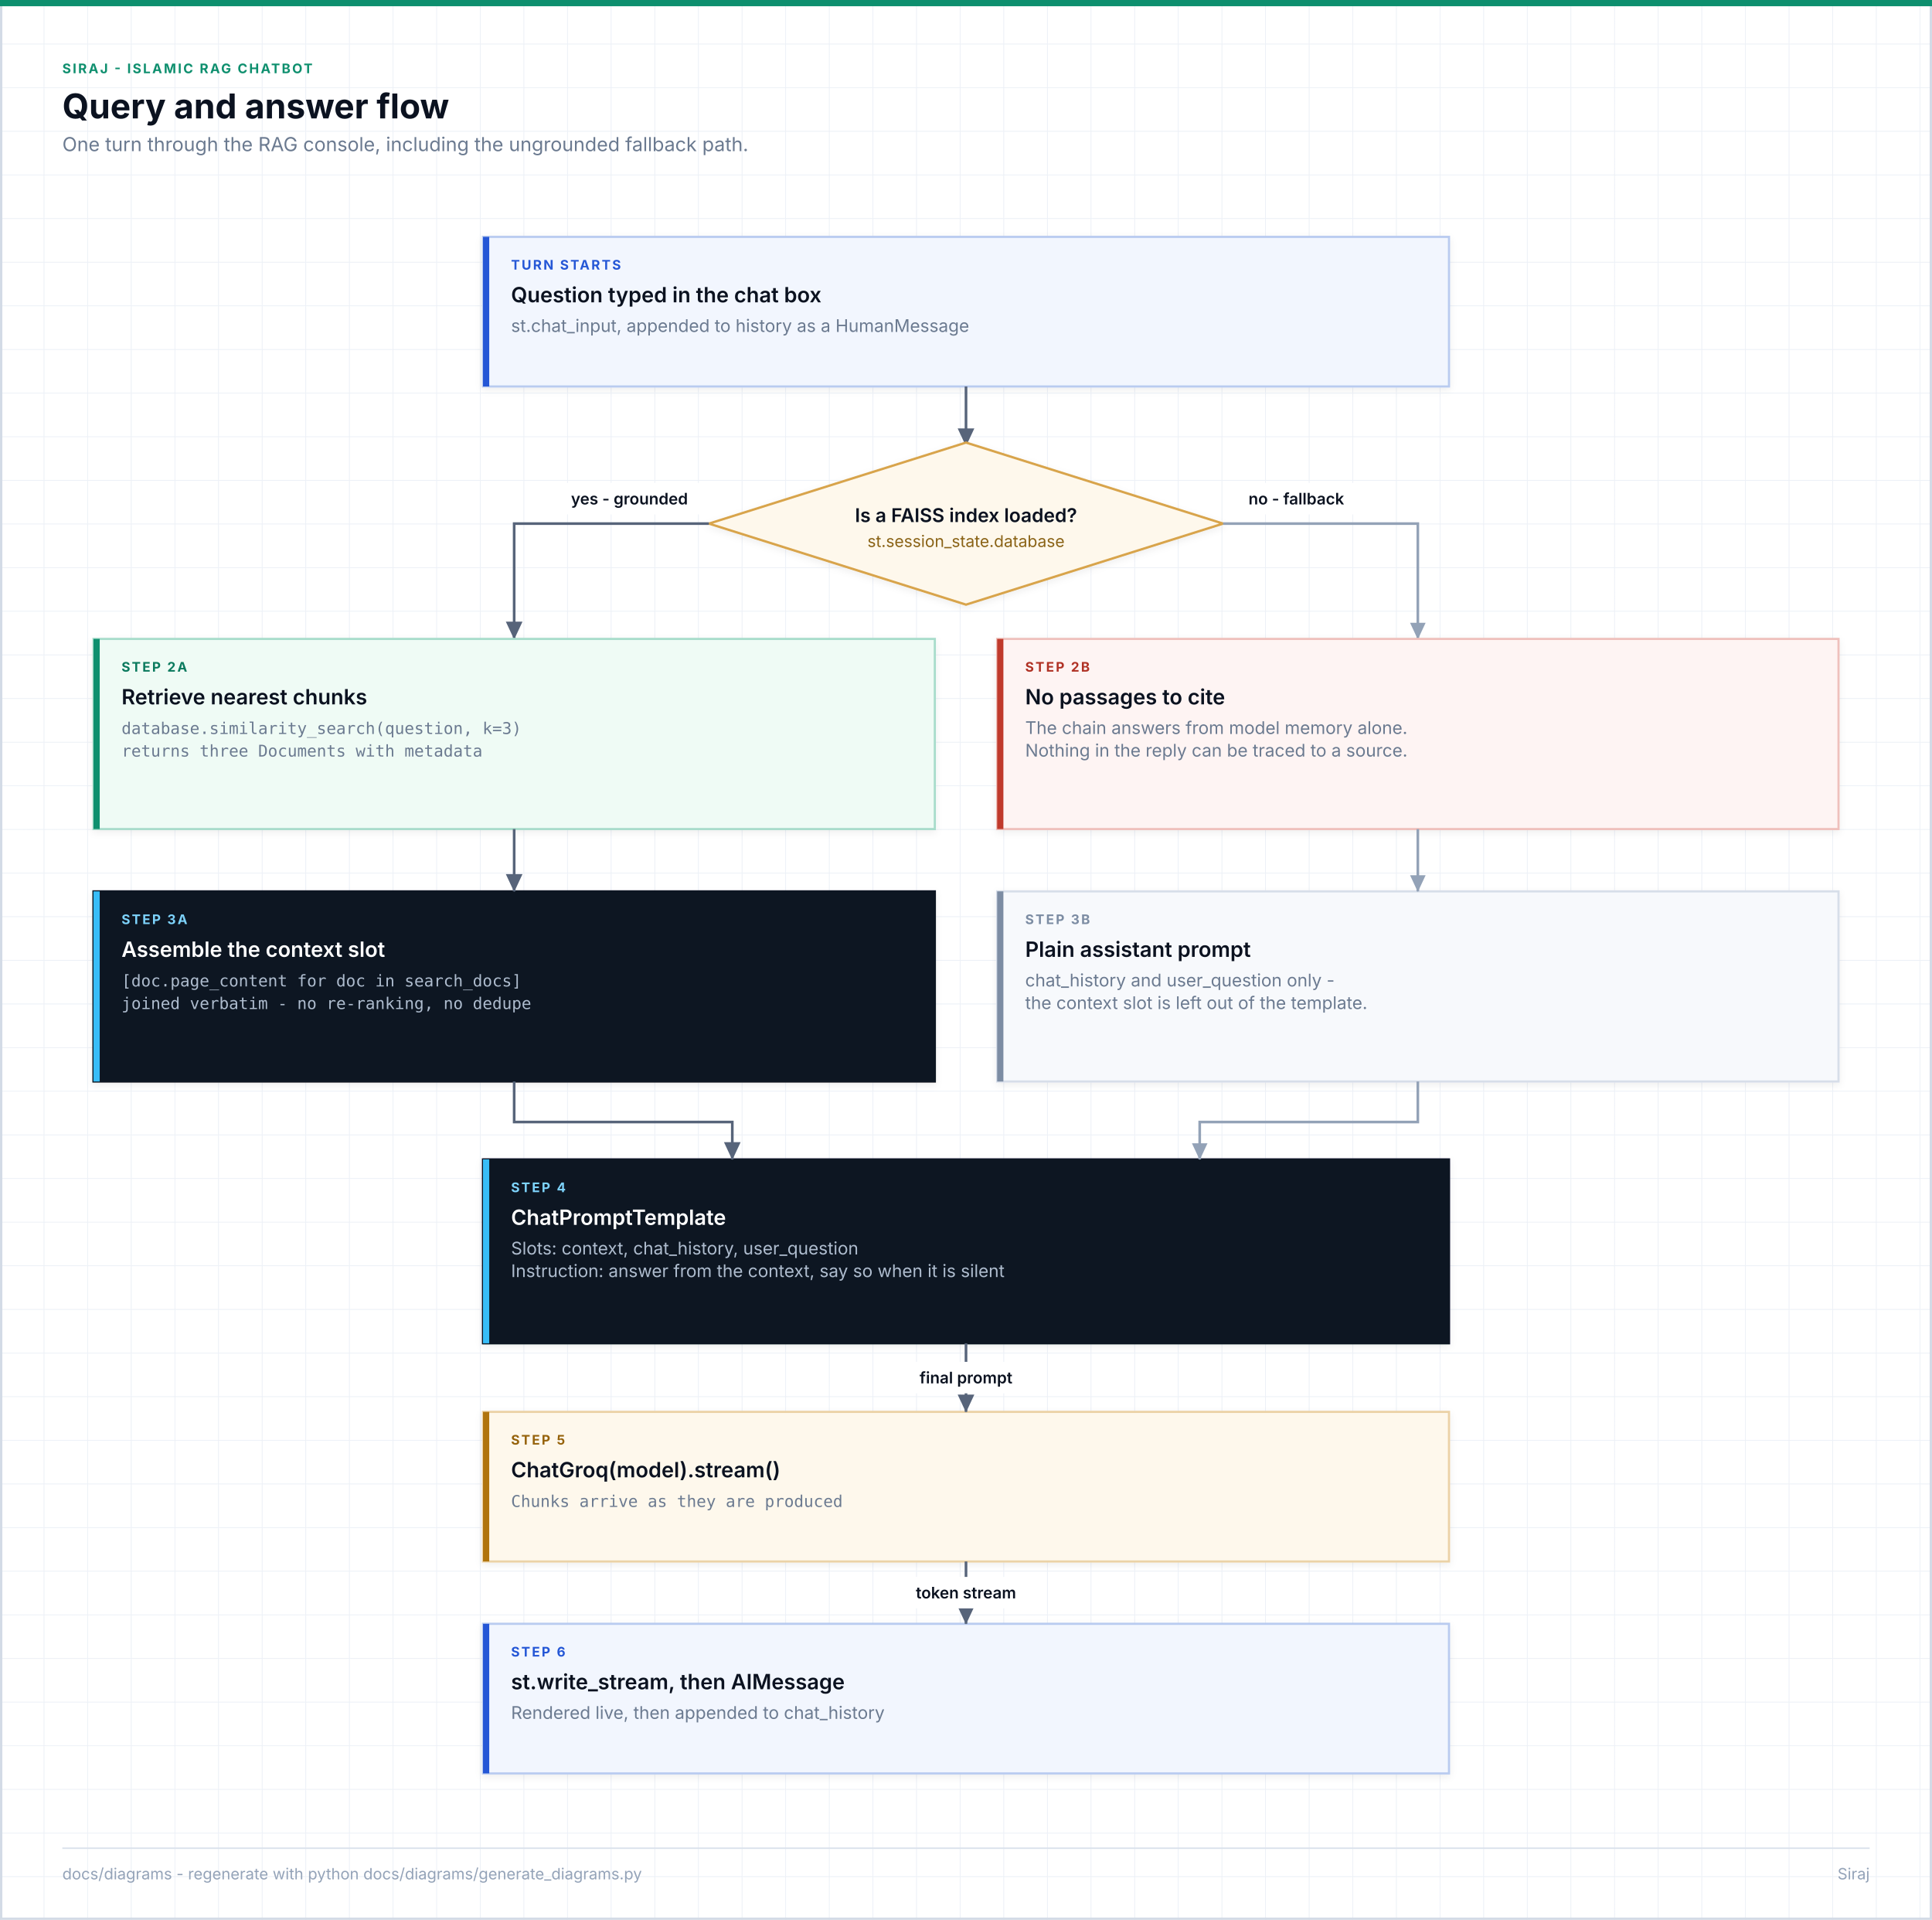
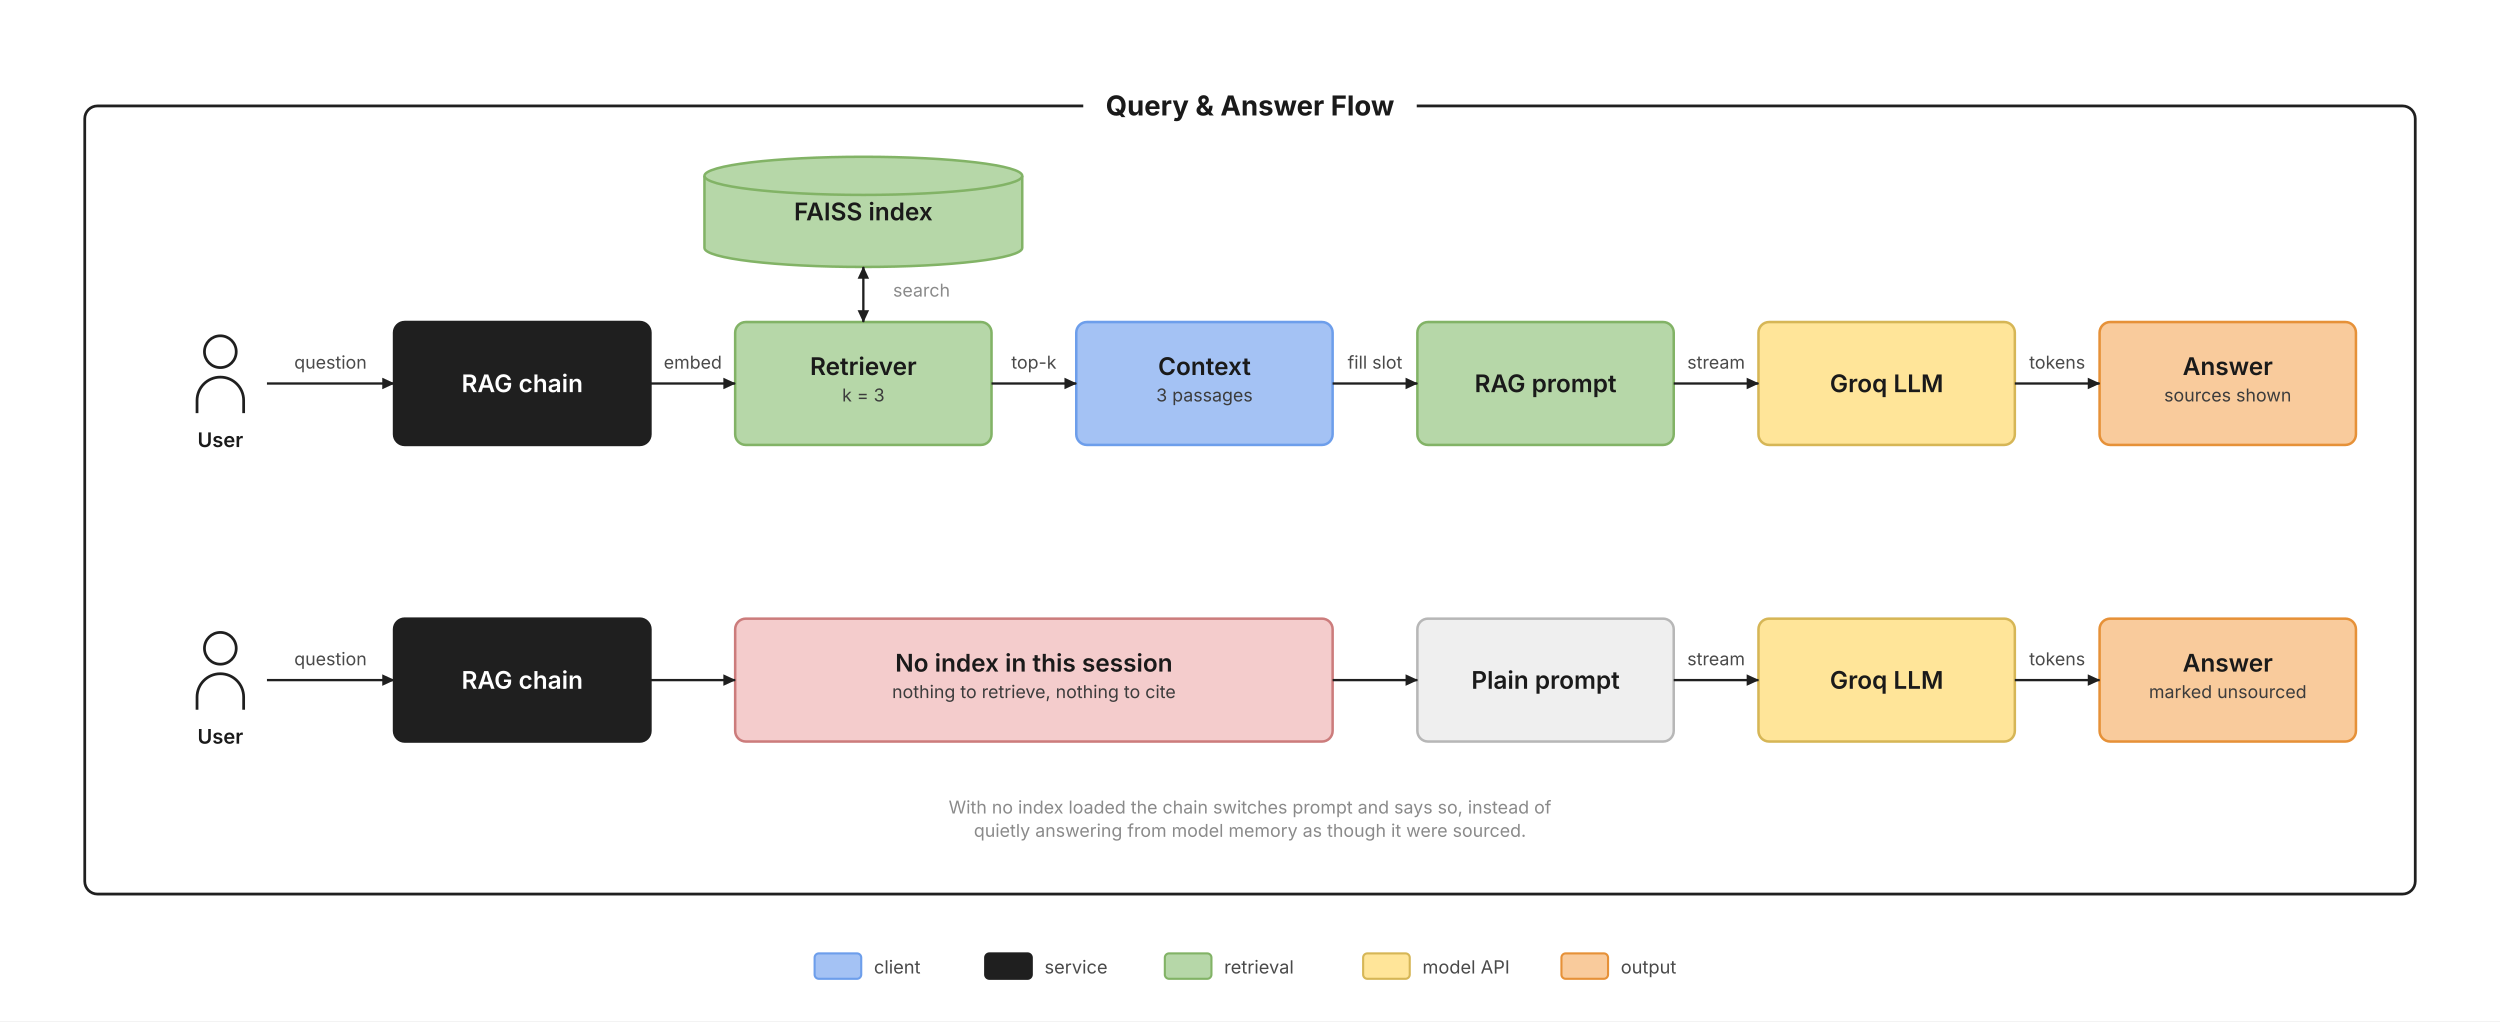
- <svg xmlns="http://www.w3.org/2000/svg" width="1240" height="1232" viewBox="0 0 1240 1232" role="img" aria-label="Query and answer flow">
+ <svg xmlns="http://www.w3.org/2000/svg" width="1180" height="482" viewBox="0 0 1180 482">
  <defs>
-     <marker id="head" viewBox="0 0 10 10" refX="9.2" refY="5" markerWidth="7.5" markerHeight="7.5" orient="auto-start-reverse">
-       <path d="M0.5,0.8 L9.5,5 L0.5,9.2 z" fill="#57647A" />
+     <marker id="tip" viewBox="0 0 10 10" refX="8.6" refY="5" markerWidth="6.5" markerHeight="6.5" orient="auto-start-reverse">
+       <path d="M0.8,1.2 L9,5 L0.8,8.8 z" fill="#1F1F1F" />
    </marker>
-     <marker id="head-back" viewBox="0 0 10 10" refX="9.2" refY="5" markerWidth="7.5" markerHeight="7.5" orient="auto-start-reverse">
-       <path d="M0.5,0.8 L9.5,5 L0.5,9.2 z" fill="#57647A" />
+     <marker id="tip-back" viewBox="0 0 10 10" refX="8.6" refY="5" markerWidth="6.5" markerHeight="6.5" orient="auto-start-reverse">
+       <path d="M0.8,1.2 L9,5 L0.8,8.8 z" fill="#1F1F1F" />
    </marker>
-     <marker id="soft" viewBox="0 0 10 10" refX="9.2" refY="5" markerWidth="7" markerHeight="7" orient="auto-start-reverse">
-       <path d="M0.5,0.8 L9.5,5 L0.5,9.2 z" fill="#93A2B7" />
-     </marker>
-     <marker id="soft-back" viewBox="0 0 10 10" refX="9.2" refY="5" markerWidth="7" markerHeight="7" orient="auto-start-reverse">
-       <path d="M0.5,0.8 L9.5,5 L0.5,9.2 z" fill="#93A2B7" />
-     </marker>
-     <filter id="lift" x="-14%" y="-16%" width="130%" height="136%">
-       <feDropShadow dx="0" dy="1.5" stdDeviation="2.4" flood-color="#0B1220" flood-opacity="0.07" />
-     </filter>
-     <pattern id="grid" width="28" height="28" patternUnits="userSpaceOnUse">
-       <path d="M28,0 L0,0 L0,28" fill="none" stroke="#EDF1F7" stroke-width="1" />
-     </pattern>
  </defs>
-   <rect width="1240" height="1232" fill="#FFFFFF" />
-   <rect width="1240" height="1232" fill="url(#grid)" />
-   <rect x="0.75" y="0.75" width="1238.5" height="1230.5" fill="none" stroke="#D3DBE6" stroke-width="1.5" />
-   <rect x="0" y="0" width="1240" height="4" fill="#0E8F6E" />
-   <text x="40.0" y="47.0" font-family="Inter, 'Segoe UI', 'Helvetica Neue', Helvetica, Arial, sans-serif" font-size="8.5" font-weight="700" fill="#0E8F6E" text-anchor="start" letter-spacing="1.1">SIRAJ - ISLAMIC RAG CHATBOT</text>
-   <text x="40.0" y="76.0" font-family="Inter, 'Segoe UI', 'Helvetica Neue', Helvetica, Arial, sans-serif" font-size="22" font-weight="700" fill="#0B1220" text-anchor="start">Query and answer flow</text>
-   <text x="40.0" y="97.0" font-family="Inter, 'Segoe UI', 'Helvetica Neue', Helvetica, Arial, sans-serif" font-size="12.4" font-weight="400" fill="#6B7A90" text-anchor="start">One turn through the RAG console, including the ungrounded fallback path.</text>
-   <rect x="310.0" y="152.0" width="620.0" height="96.0" fill="#F2F6FE" stroke="#B9CBF0" stroke-width="1.4" filter="url(#lift)" />
-   <rect x="310.0" y="152.0" width="4" height="96.0" fill="#2557D6" />
-   <text x="328.0" y="173.0" font-family="Inter, 'Segoe UI', 'Helvetica Neue', Helvetica, Arial, sans-serif" font-size="8.5" font-weight="700" fill="#2557D6" text-anchor="start" letter-spacing="1.1">TURN STARTS</text>
-   <text x="328.0" y="194.0" font-family="Inter, 'Segoe UI', 'Helvetica Neue', Helvetica, Arial, sans-serif" font-size="13.5" font-weight="600" fill="#0B1220" text-anchor="start">Question typed in the chat box</text>
-   <text x="328.0" y="213.0" font-family="Inter, 'Segoe UI', 'Helvetica Neue', Helvetica, Arial, sans-serif" font-size="11.2" font-weight="400" fill="#6B7A90" text-anchor="start">st.chat_input, appended to history as a HumanMessage</text>
-   <path d="M620.0,248.0 L620.0,286.0" fill="none" stroke="#57647A" stroke-width="1.7" stroke-linejoin="miter" stroke-linecap="butt" marker-end="url(#head)" />
-   <polygon points="620.0,284.0 785.0,336.0 620.0,388.0 455.0,336.0" fill="#FEF8EC" stroke="#D8A44C" stroke-width="1.5" filter="url(#lift)" />
-   <text x="620.0" y="335.0" font-family="Inter, 'Segoe UI', 'Helvetica Neue', Helvetica, Arial, sans-serif" font-size="12.2" font-weight="600" fill="#0B1220" text-anchor="middle">Is a FAISS index loaded?</text>
-   <text x="620.0" y="351.0" font-family="Inter, 'Segoe UI', 'Helvetica Neue', Helvetica, Arial, sans-serif" font-size="10.4" font-weight="400" fill="#8A6316" text-anchor="middle">st.session_state.database</text>
-   <path d="M455.0,336.0 L330.0,336.0 L330.0,410.0" fill="none" stroke="#57647A" stroke-width="1.7" stroke-linejoin="miter" stroke-linecap="butt" marker-end="url(#head)" />
-   <rect x="358.6" y="309.9" width="90.8" height="20.2" fill="#FFFFFF" stroke="none" stroke-width="1" />
-   <text x="404.0" y="323.7" font-family="Inter, 'Segoe UI', 'Helvetica Neue', Helvetica, Arial, sans-serif" font-size="10.2" font-weight="600" fill="#0B1220" text-anchor="middle">yes - grounded</text>
-   <path d="M785.0,336.0 L910.0,336.0 L910.0,410.0" fill="none" stroke="#93A2B7" stroke-width="1.7" stroke-linejoin="miter" stroke-linecap="butt" marker-end="url(#soft)" />
-   <rect x="789.3" y="309.9" width="85.3" height="20.2" fill="#FFFFFF" stroke="none" stroke-width="1" />
-   <text x="832.0" y="323.7" font-family="Inter, 'Segoe UI', 'Helvetica Neue', Helvetica, Arial, sans-serif" font-size="10.2" font-weight="600" fill="#0B1220" text-anchor="middle">no - fallback</text>
-   <rect x="60.0" y="410.0" width="540.0" height="122.0" fill="#EFFBF5" stroke="#A8DCCB" stroke-width="1.4" filter="url(#lift)" />
-   <rect x="60.0" y="410.0" width="4" height="122.0" fill="#0E8F6E" />
-   <text x="78.0" y="431.0" font-family="Inter, 'Segoe UI', 'Helvetica Neue', Helvetica, Arial, sans-serif" font-size="8.5" font-weight="700" fill="#0B7A5E" text-anchor="start" letter-spacing="1.1">STEP 2A</text>
-   <text x="78.0" y="452.0" font-family="Inter, 'Segoe UI', 'Helvetica Neue', Helvetica, Arial, sans-serif" font-size="13.5" font-weight="600" fill="#0B1220" text-anchor="start">Retrieve nearest chunks</text>
-   <text x="78.0" y="471.0" font-family="'JetBrains Mono', 'Cascadia Code', 'SF Mono', Consolas, monospace" font-size="10.4" font-weight="400" fill="#6B7A90" text-anchor="start">database.similarity_search(question, k=3)</text>
-   <text x="78.0" y="485.5" font-family="'JetBrains Mono', 'Cascadia Code', 'SF Mono', Consolas, monospace" font-size="10.4" font-weight="400" fill="#6B7A90" text-anchor="start">returns three Documents with metadata</text>
-   <rect x="60.0" y="572.0" width="540.0" height="122.0" fill="#0B1220" stroke="#0B1220" stroke-width="1.4" filter="url(#lift)" />
-   <rect x="60.0" y="572.0" width="4" height="122.0" fill="#38BDF8" />
-   <text x="78.0" y="593.0" font-family="Inter, 'Segoe UI', 'Helvetica Neue', Helvetica, Arial, sans-serif" font-size="8.5" font-weight="700" fill="#7DD3FC" text-anchor="start" letter-spacing="1.1">STEP 3A</text>
-   <text x="78.0" y="614.0" font-family="Inter, 'Segoe UI', 'Helvetica Neue', Helvetica, Arial, sans-serif" font-size="13.5" font-weight="600" fill="#FFFFFF" text-anchor="start">Assemble the context slot</text>
-   <text x="78.0" y="633.0" font-family="'JetBrains Mono', 'Cascadia Code', 'SF Mono', Consolas, monospace" font-size="10.4" font-weight="400" fill="#AEBCCE" text-anchor="start">[doc.page_content for doc in search_docs]</text>
-   <text x="78.0" y="647.5" font-family="'JetBrains Mono', 'Cascadia Code', 'SF Mono', Consolas, monospace" font-size="10.4" font-weight="400" fill="#AEBCCE" text-anchor="start">joined verbatim - no re-ranking, no dedupe</text>
-   <rect x="640.0" y="410.0" width="540.0" height="122.0" fill="#FEF4F3" stroke="#EFC0BC" stroke-width="1.4" filter="url(#lift)" />
-   <rect x="640.0" y="410.0" width="4" height="122.0" fill="#C0392B" />
-   <text x="658.0" y="431.0" font-family="Inter, 'Segoe UI', 'Helvetica Neue', Helvetica, Arial, sans-serif" font-size="8.5" font-weight="700" fill="#B03225" text-anchor="start" letter-spacing="1.1">STEP 2B</text>
-   <text x="658.0" y="452.0" font-family="Inter, 'Segoe UI', 'Helvetica Neue', Helvetica, Arial, sans-serif" font-size="13.5" font-weight="600" fill="#0B1220" text-anchor="start">No passages to cite</text>
-   <text x="658.0" y="471.0" font-family="Inter, 'Segoe UI', 'Helvetica Neue', Helvetica, Arial, sans-serif" font-size="11.2" font-weight="400" fill="#6B7A90" text-anchor="start">The chain answers from model memory alone.</text>
-   <text x="658.0" y="485.5" font-family="Inter, 'Segoe UI', 'Helvetica Neue', Helvetica, Arial, sans-serif" font-size="11.2" font-weight="400" fill="#6B7A90" text-anchor="start">Nothing in the reply can be traced to a source.</text>
-   <rect x="640.0" y="572.0" width="540.0" height="122.0" fill="#F7F9FC" stroke="#D7DEE9" stroke-width="1.4" filter="url(#lift)" />
-   <rect x="640.0" y="572.0" width="4" height="122.0" fill="#7C8CA3" />
-   <text x="658.0" y="593.0" font-family="Inter, 'Segoe UI', 'Helvetica Neue', Helvetica, Arial, sans-serif" font-size="8.5" font-weight="700" fill="#7C8CA3" text-anchor="start" letter-spacing="1.1">STEP 3B</text>
-   <text x="658.0" y="614.0" font-family="Inter, 'Segoe UI', 'Helvetica Neue', Helvetica, Arial, sans-serif" font-size="13.5" font-weight="600" fill="#0B1220" text-anchor="start">Plain assistant prompt</text>
-   <text x="658.0" y="633.0" font-family="Inter, 'Segoe UI', 'Helvetica Neue', Helvetica, Arial, sans-serif" font-size="11.2" font-weight="400" fill="#6B7A90" text-anchor="start">chat_history and user_question only -</text>
-   <text x="658.0" y="647.5" font-family="Inter, 'Segoe UI', 'Helvetica Neue', Helvetica, Arial, sans-serif" font-size="11.2" font-weight="400" fill="#6B7A90" text-anchor="start">the context slot is left out of the template.</text>
-   <path d="M330.0,532.0 L330.0,572.0" fill="none" stroke="#57647A" stroke-width="1.7" stroke-linejoin="miter" stroke-linecap="butt" marker-end="url(#head)" />
-   <path d="M910.0,532.0 L910.0,572.0" fill="none" stroke="#93A2B7" stroke-width="1.7" stroke-linejoin="miter" stroke-linecap="butt" marker-end="url(#soft)" />
-   <rect x="310.0" y="744.0" width="620.0" height="118.0" fill="#0B1220" stroke="#0B1220" stroke-width="1.4" filter="url(#lift)" />
-   <rect x="310.0" y="744.0" width="4" height="118.0" fill="#38BDF8" />
-   <text x="328.0" y="765.0" font-family="Inter, 'Segoe UI', 'Helvetica Neue', Helvetica, Arial, sans-serif" font-size="8.5" font-weight="700" fill="#7DD3FC" text-anchor="start" letter-spacing="1.1">STEP 4</text>
-   <text x="328.0" y="786.0" font-family="Inter, 'Segoe UI', 'Helvetica Neue', Helvetica, Arial, sans-serif" font-size="13.5" font-weight="600" fill="#FFFFFF" text-anchor="start">ChatPromptTemplate</text>
-   <text x="328.0" y="805.0" font-family="Inter, 'Segoe UI', 'Helvetica Neue', Helvetica, Arial, sans-serif" font-size="11.2" font-weight="400" fill="#AEBCCE" text-anchor="start">Slots: context, chat_history, user_question</text>
-   <text x="328.0" y="819.5" font-family="Inter, 'Segoe UI', 'Helvetica Neue', Helvetica, Arial, sans-serif" font-size="11.2" font-weight="400" fill="#AEBCCE" text-anchor="start">Instruction: answer from the context, say so when it is silent</text>
-   <path d="M330.0,694.0 L330.0,720.0 L470.0,720.0 L470.0,744.0" fill="none" stroke="#57647A" stroke-width="1.7" stroke-linejoin="miter" stroke-linecap="butt" marker-end="url(#head)" />
-   <path d="M910.0,694.0 L910.0,720.0 L770.0,720.0 L770.0,744.0" fill="none" stroke="#93A2B7" stroke-width="1.7" stroke-linejoin="miter" stroke-linecap="butt" marker-end="url(#soft)" />
-   <rect x="310.0" y="906.0" width="620.0" height="96.0" fill="#FEF8EC" stroke="#EBD2A6" stroke-width="1.4" filter="url(#lift)" />
-   <rect x="310.0" y="906.0" width="4" height="96.0" fill="#B0740E" />
-   <text x="328.0" y="927.0" font-family="Inter, 'Segoe UI', 'Helvetica Neue', Helvetica, Arial, sans-serif" font-size="8.5" font-weight="700" fill="#96630C" text-anchor="start" letter-spacing="1.1">STEP 5</text>
-   <text x="328.0" y="948.0" font-family="Inter, 'Segoe UI', 'Helvetica Neue', Helvetica, Arial, sans-serif" font-size="13.5" font-weight="600" fill="#0B1220" text-anchor="start">ChatGroq(model).stream()</text>
-   <text x="328.0" y="967.0" font-family="'JetBrains Mono', 'Cascadia Code', 'SF Mono', Consolas, monospace" font-size="10.4" font-weight="400" fill="#6B7A90" text-anchor="start">Chunks arrive as they are produced</text>
-   <rect x="310.0" y="1042.0" width="620.0" height="96.0" fill="#F2F6FE" stroke="#B9CBF0" stroke-width="1.4" filter="url(#lift)" />
-   <rect x="310.0" y="1042.0" width="4" height="96.0" fill="#2557D6" />
-   <text x="328.0" y="1063.0" font-family="Inter, 'Segoe UI', 'Helvetica Neue', Helvetica, Arial, sans-serif" font-size="8.5" font-weight="700" fill="#2557D6" text-anchor="start" letter-spacing="1.1">STEP 6</text>
-   <text x="328.0" y="1084.0" font-family="Inter, 'Segoe UI', 'Helvetica Neue', Helvetica, Arial, sans-serif" font-size="13.5" font-weight="600" fill="#0B1220" text-anchor="start">st.write_stream, then AIMessage</text>
-   <text x="328.0" y="1103.0" font-family="Inter, 'Segoe UI', 'Helvetica Neue', Helvetica, Arial, sans-serif" font-size="11.2" font-weight="400" fill="#6B7A90" text-anchor="start">Rendered live, then appended to chat_history</text>
-   <path d="M620.0,862.0 L620.0,906.0" fill="none" stroke="#57647A" stroke-width="1.7" stroke-linejoin="miter" stroke-linecap="butt" marker-end="url(#head)" />
-   <rect x="580.1" y="873.9" width="79.9" height="20.2" fill="#FFFFFF" stroke="none" stroke-width="1" />
-   <text x="620.0" y="887.7" font-family="Inter, 'Segoe UI', 'Helvetica Neue', Helvetica, Arial, sans-serif" font-size="10.2" font-weight="600" fill="#0B1220" text-anchor="middle">final prompt</text>
-   <path d="M620.0,1002.0 L620.0,1042.0" fill="none" stroke="#57647A" stroke-width="1.7" stroke-linejoin="miter" stroke-linecap="butt" marker-end="url(#head)" />
-   <rect x="580.1" y="1011.9" width="79.9" height="20.2" fill="#FFFFFF" stroke="none" stroke-width="1" />
-   <text x="620.0" y="1025.7" font-family="Inter, 'Segoe UI', 'Helvetica Neue', Helvetica, Arial, sans-serif" font-size="10.2" font-weight="600" fill="#0B1220" text-anchor="middle">token stream</text>
-   <line x1="40.0" y1="1186.0" x2="1200.0" y2="1186.0" stroke="#DCE3ED" stroke-width="1" />
-   <text x="40.0" y="1206.0" font-family="Inter, 'Segoe UI', 'Helvetica Neue', Helvetica, Arial, sans-serif" font-size="10" font-weight="400" fill="#94A3B8" text-anchor="start">docs/diagrams - regenerate with python docs/diagrams/generate_diagrams.py</text>
-   <text x="1200.0" y="1206.0" font-family="Inter, 'Segoe UI', 'Helvetica Neue', Helvetica, Arial, sans-serif" font-size="10" font-weight="400" fill="#94A3B8" text-anchor="end">Siraj</text>
+   <rect width="1180" height="482" fill="#FFFFFF" />
+   <rect x="40.0" y="50.0" width="1100.0" height="372.0" rx="6" ry="6" fill="none" stroke="#1F1F1F" stroke-width="1.3" />
+   <rect x="511.3" y="41.0" width="157.4" height="18" fill="#FFFFFF" />
+   <text x="590.0" y="54.5" font-family="Inter, 'Segoe UI', 'Helvetica Neue', Helvetica, Arial, sans-serif" font-size="13" font-weight="700" fill="#1A1A1A" text-anchor="middle">Query &amp; Answer Flow</text>
+   <path d="M332.5,83.0 a75.0,9.0 0 0 1 150.0,0 v34.0 a75.0,9.0 0 0 1 -150.0,0 z" fill="#B6D7A8" stroke="#82B366" stroke-width="1.2" />
+   <path d="M332.5,83.0 a75.0,9.0 0 0 0 150.0,0" fill="none" stroke="#82B366" stroke-width="1.2" />
+   <text x="407.5" y="104.0" font-family="Inter, 'Segoe UI', 'Helvetica Neue', Helvetica, Arial, sans-serif" font-size="11.5" font-weight="600" fill="#1A1A1A" text-anchor="middle">FAISS index</text>
+   <circle cx="104.0" cy="166.0" r="7.5" fill="none" stroke="#1F1F1F" stroke-width="1.3" />
+   <path d="M93.0,195.0 v-6 a11,11 0 0 1 22,0 v6" fill="none" stroke="#1F1F1F" stroke-width="1.3" />
+   <text x="104.0" y="211.0" font-family="Inter, 'Segoe UI', 'Helvetica Neue', Helvetica, Arial, sans-serif" font-size="9.5" font-weight="600" fill="#1A1A1A" text-anchor="middle">User</text>
+   <rect x="186.0" y="152.0" width="121.0" height="58.0" rx="5" ry="5" fill="#1F1F1F" stroke="#1F1F1F" stroke-width="1.2" />
+   <text x="246.5" y="185.1" font-family="Inter, 'Segoe UI', 'Helvetica Neue', Helvetica, Arial, sans-serif" font-size="11.5" font-weight="600" fill="#FFFFFF" text-anchor="middle">RAG chain</text>
+   <rect x="347.0" y="152.0" width="121.0" height="58.0" rx="5" ry="5" fill="#B6D7A8" stroke="#82B366" stroke-width="1.2" />
+   <text x="407.5" y="177.0" font-family="Inter, 'Segoe UI', 'Helvetica Neue', Helvetica, Arial, sans-serif" font-size="11.5" font-weight="600" fill="#1A1A1A" text-anchor="middle">Retriever</text>
+   <text x="407.5" y="189.5" font-family="Inter, 'Segoe UI', 'Helvetica Neue', Helvetica, Arial, sans-serif" font-size="8.4" font-weight="400" fill="#3C3C3C" text-anchor="middle">k = 3</text>
+   <rect x="508.0" y="152.0" width="121.0" height="58.0" rx="5" ry="5" fill="#A4C2F4" stroke="#6D9EEB" stroke-width="1.2" />
+   <text x="568.5" y="177.0" font-family="Inter, 'Segoe UI', 'Helvetica Neue', Helvetica, Arial, sans-serif" font-size="11.5" font-weight="600" fill="#1A1A1A" text-anchor="middle">Context</text>
+   <text x="568.5" y="189.5" font-family="Inter, 'Segoe UI', 'Helvetica Neue', Helvetica, Arial, sans-serif" font-size="8.4" font-weight="400" fill="#3C3C3C" text-anchor="middle">3 passages</text>
+   <rect x="669.0" y="152.0" width="121.0" height="58.0" rx="5" ry="5" fill="#B6D7A8" stroke="#82B366" stroke-width="1.2" />
+   <text x="729.5" y="185.1" font-family="Inter, 'Segoe UI', 'Helvetica Neue', Helvetica, Arial, sans-serif" font-size="11.5" font-weight="600" fill="#1A1A1A" text-anchor="middle">RAG prompt</text>
+   <rect x="830.0" y="152.0" width="121.0" height="58.0" rx="5" ry="5" fill="#FFE599" stroke="#D6B656" stroke-width="1.2" />
+   <text x="890.5" y="185.1" font-family="Inter, 'Segoe UI', 'Helvetica Neue', Helvetica, Arial, sans-serif" font-size="11.5" font-weight="600" fill="#1A1A1A" text-anchor="middle">Groq LLM</text>
+   <rect x="991.0" y="152.0" width="121.0" height="58.0" rx="5" ry="5" fill="#F9CB9C" stroke="#E69138" stroke-width="1.2" />
+   <text x="1051.5" y="177.0" font-family="Inter, 'Segoe UI', 'Helvetica Neue', Helvetica, Arial, sans-serif" font-size="11.5" font-weight="600" fill="#1A1A1A" text-anchor="middle">Answer</text>
+   <text x="1051.5" y="189.5" font-family="Inter, 'Segoe UI', 'Helvetica Neue', Helvetica, Arial, sans-serif" font-size="8.4" font-weight="400" fill="#3C3C3C" text-anchor="middle">sources shown</text>
+   <path d="M126.0,181.0 L186.0,181.0" fill="none" stroke="#1F1F1F" stroke-width="1.1" stroke-linejoin="round" marker-end="url(#tip)" />
+   <text x="156.0" y="174.0" font-family="Inter, 'Segoe UI', 'Helvetica Neue', Helvetica, Arial, sans-serif" font-size="8.4" font-weight="400" fill="#4A4A4A" text-anchor="middle">question</text>
+   <path d="M307.0,181.0 L347.0,181.0" fill="none" stroke="#1F1F1F" stroke-width="1.1" stroke-linejoin="round" marker-end="url(#tip)" />
+   <text x="327.0" y="174.0" font-family="Inter, 'Segoe UI', 'Helvetica Neue', Helvetica, Arial, sans-serif" font-size="8.4" font-weight="400" fill="#4A4A4A" text-anchor="middle">embed</text>
+   <path d="M468.0,181.0 L508.0,181.0" fill="none" stroke="#1F1F1F" stroke-width="1.1" stroke-linejoin="round" marker-end="url(#tip)" />
+   <text x="488.0" y="174.0" font-family="Inter, 'Segoe UI', 'Helvetica Neue', Helvetica, Arial, sans-serif" font-size="8.4" font-weight="400" fill="#4A4A4A" text-anchor="middle">top-k</text>
+   <path d="M629.0,181.0 L669.0,181.0" fill="none" stroke="#1F1F1F" stroke-width="1.1" stroke-linejoin="round" marker-end="url(#tip)" />
+   <text x="649.0" y="174.0" font-family="Inter, 'Segoe UI', 'Helvetica Neue', Helvetica, Arial, sans-serif" font-size="8.4" font-weight="400" fill="#4A4A4A" text-anchor="middle">fill slot</text>
+   <path d="M790.0,181.0 L830.0,181.0" fill="none" stroke="#1F1F1F" stroke-width="1.1" stroke-linejoin="round" marker-end="url(#tip)" />
+   <text x="810.0" y="174.0" font-family="Inter, 'Segoe UI', 'Helvetica Neue', Helvetica, Arial, sans-serif" font-size="8.4" font-weight="400" fill="#4A4A4A" text-anchor="middle">stream</text>
+   <path d="M951.0,181.0 L991.0,181.0" fill="none" stroke="#1F1F1F" stroke-width="1.1" stroke-linejoin="round" marker-end="url(#tip)" />
+   <text x="971.0" y="174.0" font-family="Inter, 'Segoe UI', 'Helvetica Neue', Helvetica, Arial, sans-serif" font-size="8.4" font-weight="400" fill="#4A4A4A" text-anchor="middle">tokens</text>
+   <path d="M407.5,126.0 L407.5,152.0" fill="none" stroke="#1F1F1F" stroke-width="1.1" stroke-linejoin="round" marker-end="url(#tip)" marker-start="url(#tip-back)" />
+   <text x="421.5" y="140.0" font-family="Inter, 'Segoe UI', 'Helvetica Neue', Helvetica, Arial, sans-serif" font-size="8.4" font-weight="400" fill="#8A8A8A" text-anchor="start">search</text>
+   <circle cx="104.0" cy="306.0" r="7.5" fill="none" stroke="#1F1F1F" stroke-width="1.3" />
+   <path d="M93.0,335.0 v-6 a11,11 0 0 1 22,0 v6" fill="none" stroke="#1F1F1F" stroke-width="1.3" />
+   <text x="104.0" y="351.0" font-family="Inter, 'Segoe UI', 'Helvetica Neue', Helvetica, Arial, sans-serif" font-size="9.5" font-weight="600" fill="#1A1A1A" text-anchor="middle">User</text>
+   <rect x="186.0" y="292.0" width="121.0" height="58.0" rx="5" ry="5" fill="#1F1F1F" stroke="#1F1F1F" stroke-width="1.2" />
+   <text x="246.5" y="325.1" font-family="Inter, 'Segoe UI', 'Helvetica Neue', Helvetica, Arial, sans-serif" font-size="11.5" font-weight="600" fill="#FFFFFF" text-anchor="middle">RAG chain</text>
+   <rect x="347.0" y="292.0" width="282.0" height="58.0" rx="5" ry="5" fill="#F4CCCC" stroke="#CC7C7C" stroke-width="1.2" />
+   <text x="488.0" y="317.0" font-family="Inter, 'Segoe UI', 'Helvetica Neue', Helvetica, Arial, sans-serif" font-size="11.5" font-weight="600" fill="#1A1A1A" text-anchor="middle">No index in this session</text>
+   <text x="488.0" y="329.5" font-family="Inter, 'Segoe UI', 'Helvetica Neue', Helvetica, Arial, sans-serif" font-size="8.4" font-weight="400" fill="#3C3C3C" text-anchor="middle">nothing to retrieve, nothing to cite</text>
+   <rect x="669.0" y="292.0" width="121.0" height="58.0" rx="5" ry="5" fill="#EFEFEF" stroke="#B7B7B7" stroke-width="1.2" />
+   <text x="729.5" y="325.1" font-family="Inter, 'Segoe UI', 'Helvetica Neue', Helvetica, Arial, sans-serif" font-size="11.5" font-weight="600" fill="#1A1A1A" text-anchor="middle">Plain prompt</text>
+   <rect x="830.0" y="292.0" width="121.0" height="58.0" rx="5" ry="5" fill="#FFE599" stroke="#D6B656" stroke-width="1.2" />
+   <text x="890.5" y="325.1" font-family="Inter, 'Segoe UI', 'Helvetica Neue', Helvetica, Arial, sans-serif" font-size="11.5" font-weight="600" fill="#1A1A1A" text-anchor="middle">Groq LLM</text>
+   <rect x="991.0" y="292.0" width="121.0" height="58.0" rx="5" ry="5" fill="#F9CB9C" stroke="#E69138" stroke-width="1.2" />
+   <text x="1051.5" y="317.0" font-family="Inter, 'Segoe UI', 'Helvetica Neue', Helvetica, Arial, sans-serif" font-size="11.5" font-weight="600" fill="#1A1A1A" text-anchor="middle">Answer</text>
+   <text x="1051.5" y="329.5" font-family="Inter, 'Segoe UI', 'Helvetica Neue', Helvetica, Arial, sans-serif" font-size="8.4" font-weight="400" fill="#3C3C3C" text-anchor="middle">marked unsourced</text>
+   <path d="M126.0,321.0 L186.0,321.0" fill="none" stroke="#1F1F1F" stroke-width="1.1" stroke-linejoin="round" marker-end="url(#tip)" />
+   <text x="156.0" y="314.0" font-family="Inter, 'Segoe UI', 'Helvetica Neue', Helvetica, Arial, sans-serif" font-size="8.4" font-weight="400" fill="#4A4A4A" text-anchor="middle">question</text>
+   <path d="M307.0,321.0 L347.0,321.0" fill="none" stroke="#1F1F1F" stroke-width="1.1" stroke-linejoin="round" marker-end="url(#tip)" />
+   <path d="M629.0,321.0 L669.0,321.0" fill="none" stroke="#1F1F1F" stroke-width="1.1" stroke-linejoin="round" marker-end="url(#tip)" />
+   <path d="M790.0,321.0 L830.0,321.0" fill="none" stroke="#1F1F1F" stroke-width="1.1" stroke-linejoin="round" marker-end="url(#tip)" />
+   <text x="810.0" y="314.0" font-family="Inter, 'Segoe UI', 'Helvetica Neue', Helvetica, Arial, sans-serif" font-size="8.4" font-weight="400" fill="#4A4A4A" text-anchor="middle">stream</text>
+   <path d="M951.0,321.0 L991.0,321.0" fill="none" stroke="#1F1F1F" stroke-width="1.1" stroke-linejoin="round" marker-end="url(#tip)" />
+   <text x="971.0" y="314.0" font-family="Inter, 'Segoe UI', 'Helvetica Neue', Helvetica, Arial, sans-serif" font-size="8.4" font-weight="400" fill="#4A4A4A" text-anchor="middle">tokens</text>
+   <text x="590.0" y="384.0" font-family="Inter, 'Segoe UI', 'Helvetica Neue', Helvetica, Arial, sans-serif" font-size="8.4" font-weight="400" fill="#8A8A8A" text-anchor="middle">With no index loaded the chain switches prompt and says so, instead of</text>
+   <text x="590.0" y="395.0" font-family="Inter, 'Segoe UI', 'Helvetica Neue', Helvetica, Arial, sans-serif" font-size="8.4" font-weight="400" fill="#8A8A8A" text-anchor="middle">quietly answering from model memory as though it were sourced.</text>
+   <rect x="384.5" y="450.0" width="22.0" height="12.0" rx="2" ry="2" fill="#A4C2F4" stroke="#6D9EEB" stroke-width="1" />
+   <text x="412.5" y="459.5" font-family="Inter, 'Segoe UI', 'Helvetica Neue', Helvetica, Arial, sans-serif" font-size="8.6" font-weight="400" fill="#4A4A4A" text-anchor="start">client</text>
+   <rect x="465.0" y="450.0" width="22.0" height="12.0" rx="2" ry="2" fill="#1F1F1F" stroke="#1F1F1F" stroke-width="1" />
+   <text x="493.0" y="459.5" font-family="Inter, 'Segoe UI', 'Helvetica Neue', Helvetica, Arial, sans-serif" font-size="8.6" font-weight="400" fill="#4A4A4A" text-anchor="start">service</text>
+   <rect x="549.8" y="450.0" width="22.0" height="12.0" rx="2" ry="2" fill="#B6D7A8" stroke="#82B366" stroke-width="1" />
+   <text x="577.8" y="459.5" font-family="Inter, 'Segoe UI', 'Helvetica Neue', Helvetica, Arial, sans-serif" font-size="8.6" font-weight="400" fill="#4A4A4A" text-anchor="start">retrieval</text>
+   <rect x="643.4" y="450.0" width="22.0" height="12.0" rx="2" ry="2" fill="#FFE599" stroke="#D6B656" stroke-width="1" />
+   <text x="671.4" y="459.5" font-family="Inter, 'Segoe UI', 'Helvetica Neue', Helvetica, Arial, sans-serif" font-size="8.6" font-weight="400" fill="#4A4A4A" text-anchor="start">model API</text>
+   <rect x="737.0" y="450.0" width="22.0" height="12.0" rx="2" ry="2" fill="#F9CB9C" stroke="#E69138" stroke-width="1" />
+   <text x="765.0" y="459.5" font-family="Inter, 'Segoe UI', 'Helvetica Neue', Helvetica, Arial, sans-serif" font-size="8.6" font-weight="400" fill="#4A4A4A" text-anchor="start">output</text>
</svg>
